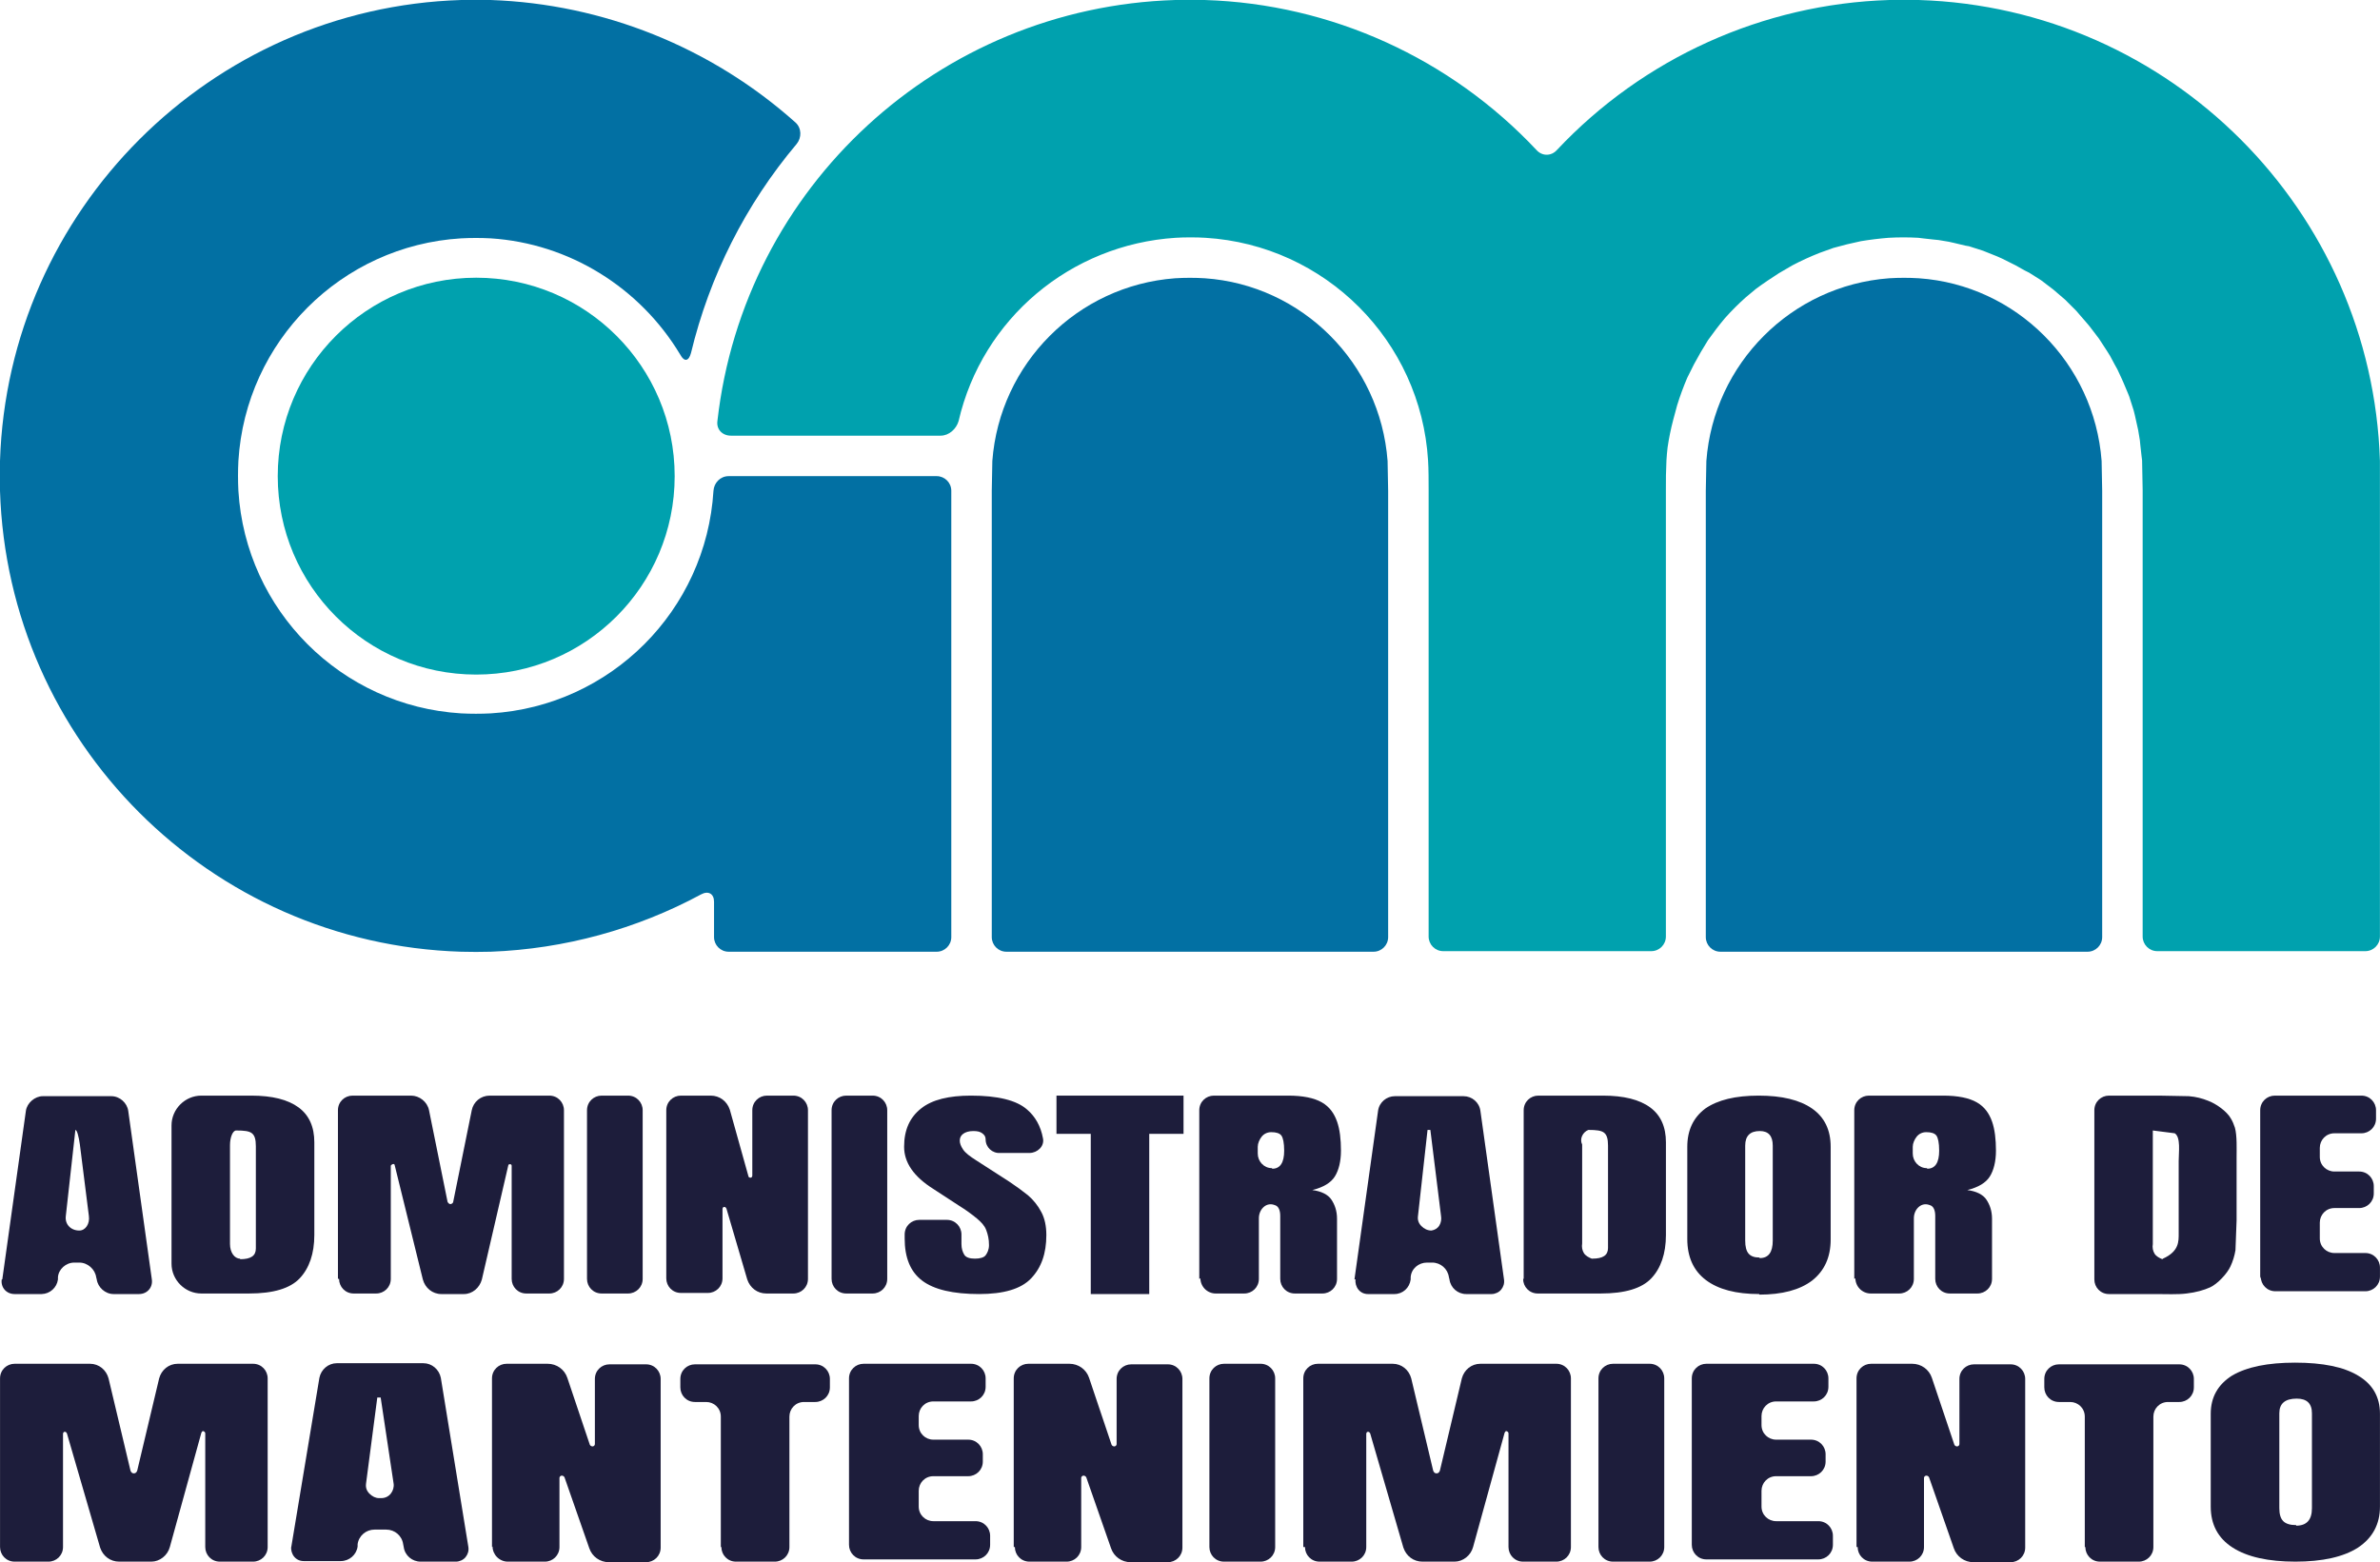
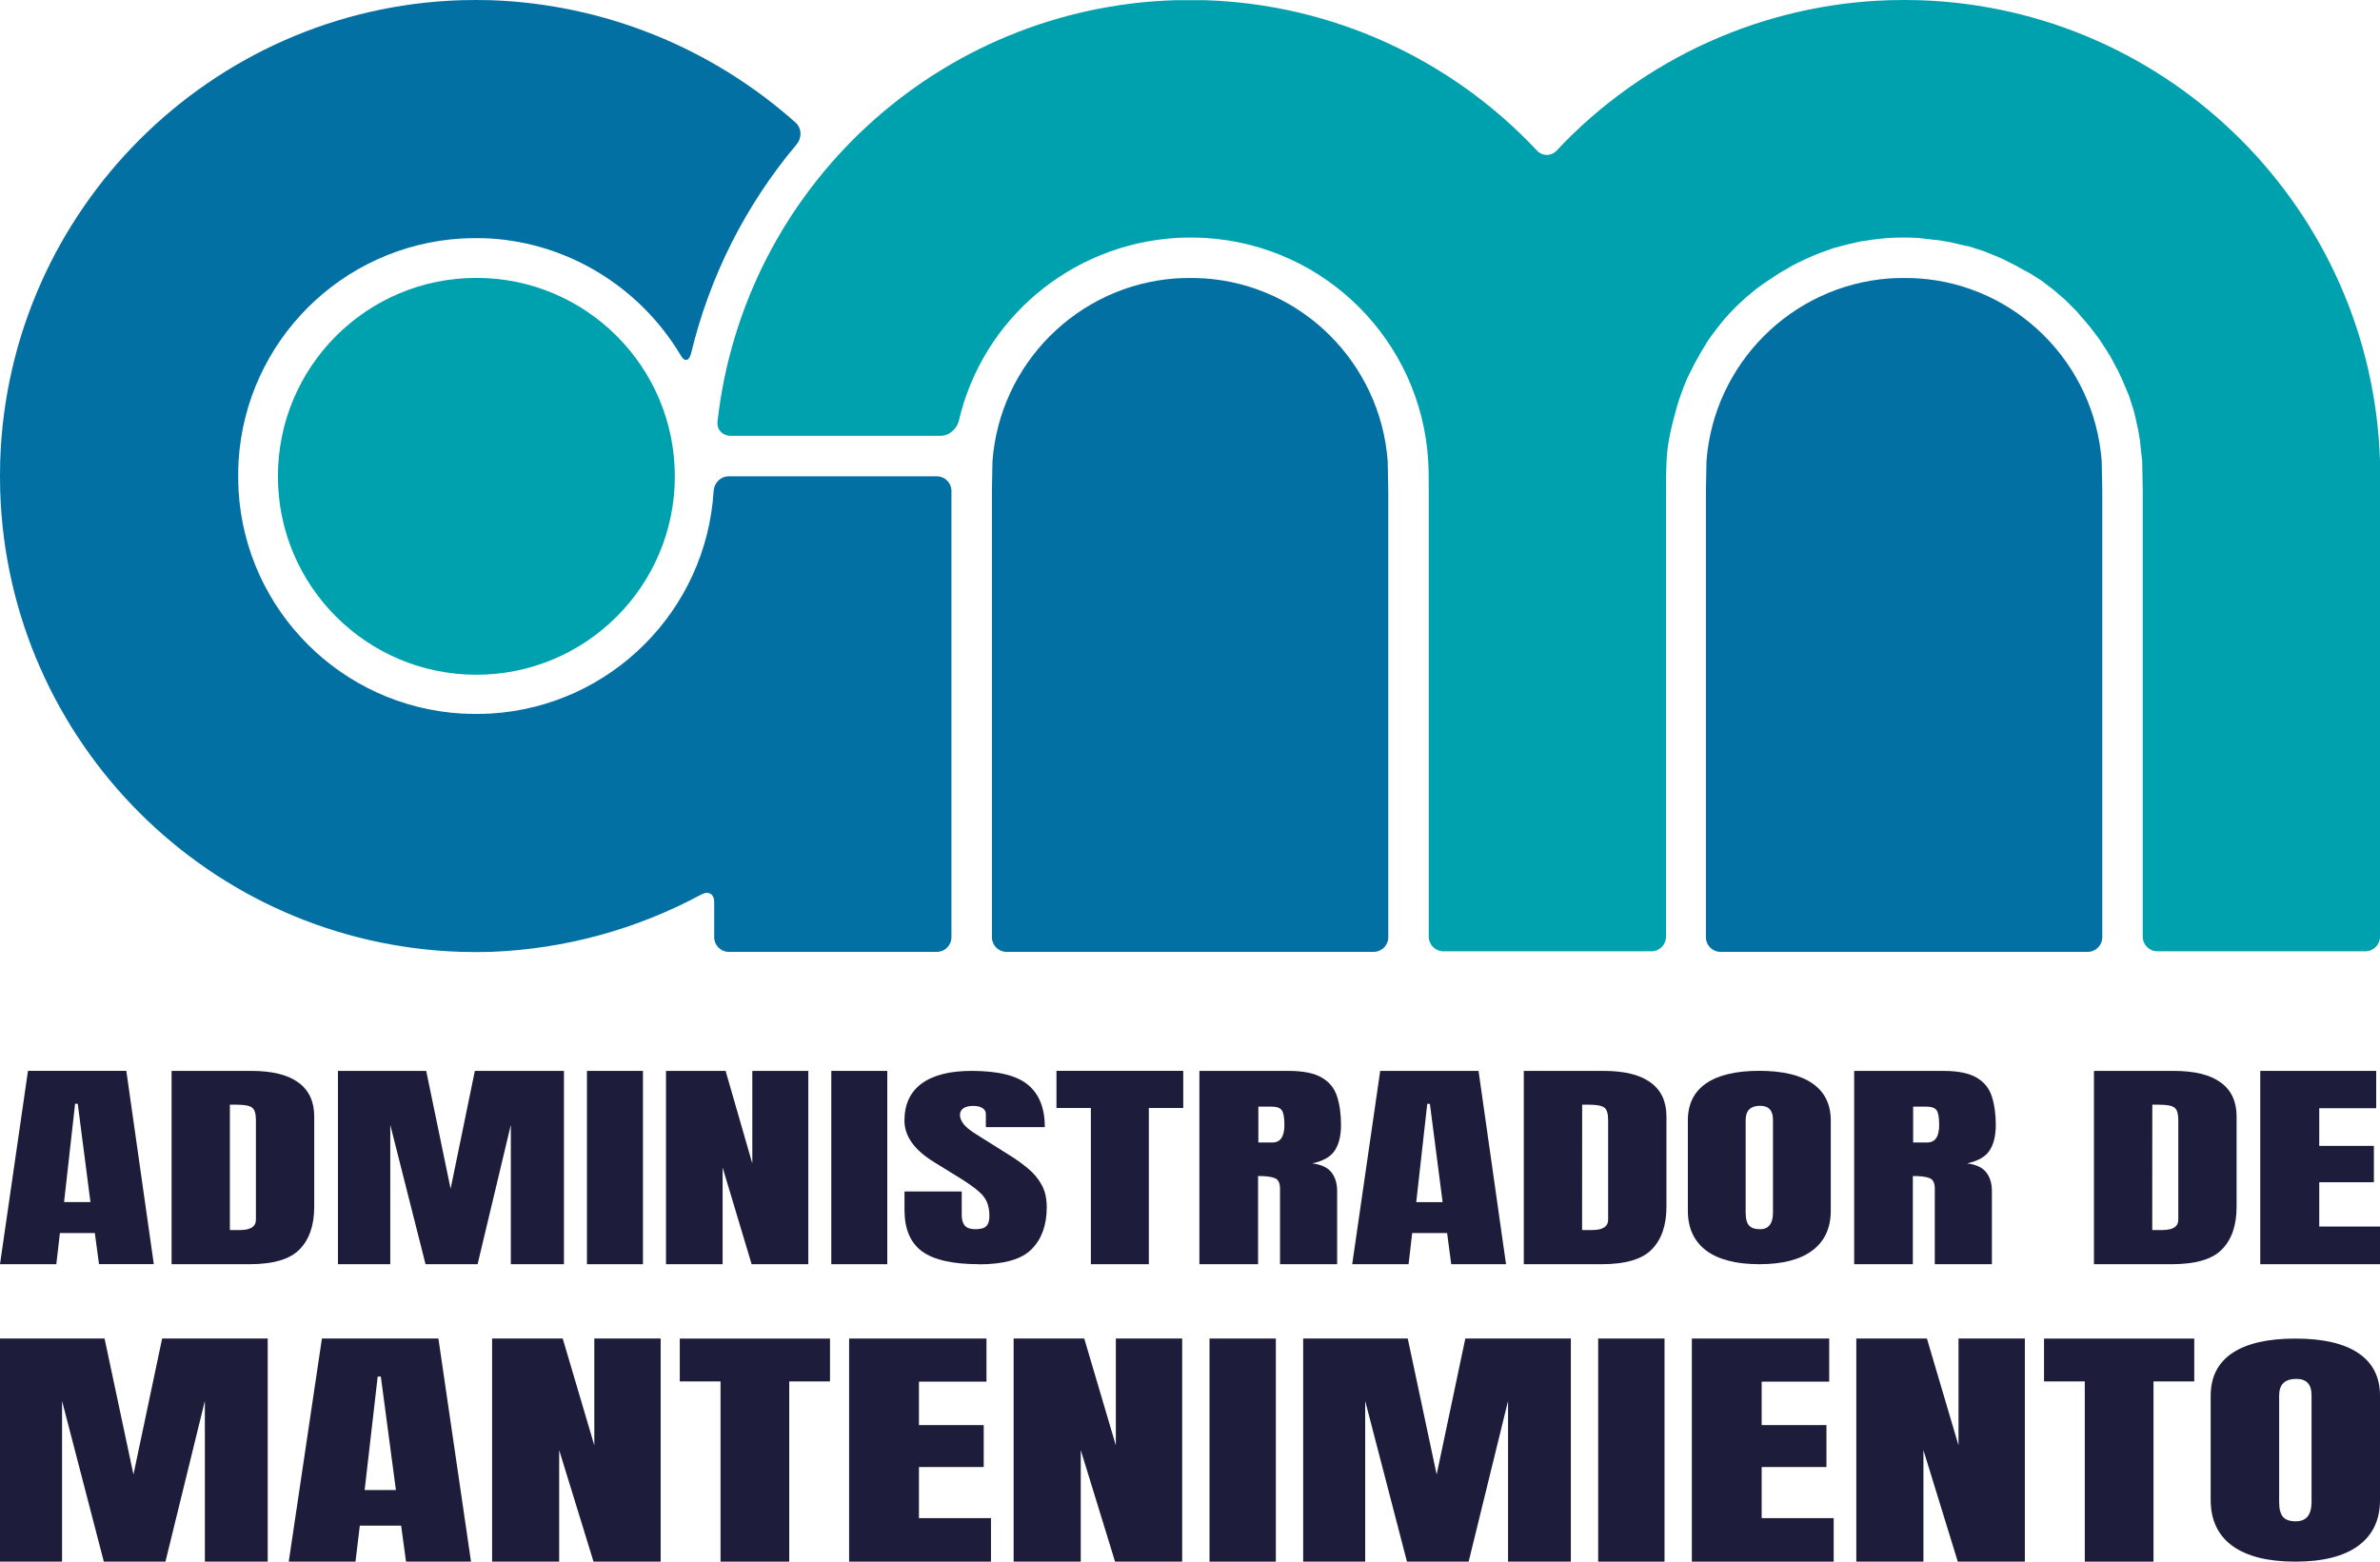
- <svg xmlns="http://www.w3.org/2000/svg" xmlns:xlink="http://www.w3.org/1999/xlink" width="160" height="105" viewBox="0 0 42.33 27.78">
-   <g fill="#1d1d3b">
-     <path d="M0 27.52v-3c0-.15.12-.26.26-.26H1.6c.16 0 .29.11.33.26l.39 1.64c.01.03.03.05.06.05s.05-.02.06-.05l.39-1.64c.04-.15.17-.26.33-.26H4.5c.15 0 .26.12.26.26v3c0 .15-.12.26-.26.26h-.59c-.15 0-.26-.12-.26-.26V25.5c0-.02-.01-.03-.03-.04s-.03.01-.04.03l-.56 2.03c-.04.15-.18.26-.33.26h-.57c-.16 0-.29-.1-.34-.25l-.59-2.03c-.01-.02-.02-.03-.04-.03s-.03.02-.03.04v2.01c0 .15-.12.26-.26.26h-.6c-.15 0-.26-.12-.26-.26zm5.18 0l.5-3.01c.03-.15.16-.26.31-.26h1.54c.15 0 .28.11.31.26l.49 3.01c.01.07-.01.13-.05.18s-.11.08-.17.08h-.63c-.15 0-.28-.11-.3-.26l-.01-.05c-.02-.15-.15-.26-.3-.26h-.21c-.15 0-.28.11-.3.26v.04c-.02.15-.15.26-.3.26H5.4c-.07 0-.13-.03-.17-.08s-.06-.12-.05-.18zm1.57-.87h.03c.07 0 .13-.03.17-.08s.06-.12.05-.18l-.23-1.53h-.06l-.2 1.53c-.01.07.01.13.06.18s.11.08.17.08zm2 .87v-3c0-.15.12-.26.26-.26h.73c.16 0 .3.1.35.25l.4 1.19c.01.02.03.03.05.03s.04-.02.04-.04v-1.16c0-.15.12-.26.26-.26h.65c.15 0 .26.12.26.26v3c0 .15-.12.26-.26.26h-.66c-.16 0-.3-.1-.35-.25l-.44-1.26c-.01-.02-.03-.03-.05-.03s-.04.02-.04.04v1.23c0 .15-.12.26-.26.26h-.66c-.07 0-.14-.03-.19-.08s-.08-.12-.08-.19z" />
-     <use xlink:href="#B" />
-     <use xlink:href="#C" />
-     <use xlink:href="#D" />
-     <use xlink:href="#E" />
-     <path d="M23.18 27.52v-3c0-.15.12-.26.26-.26h1.33c.16 0 .29.11.33.26l.39 1.64c.01.03.03.05.06.05s.05-.02.06-.05l.39-1.64c.04-.15.17-.26.33-.26h1.35c.15 0 .26.12.26.26v3c0 .15-.12.26-.26.26h-.59c-.15 0-.26-.12-.26-.26V25.5c0-.02-.01-.03-.03-.04s-.03.01-.04.03l-.56 2.03c-.04.15-.18.26-.33.26h-.57c-.16 0-.29-.1-.34-.25l-.59-2.03c-.01-.02-.02-.03-.04-.03s-.03.02-.03.04v2.01c0 .15-.12.26-.26.26h-.57c-.15 0-.26-.12-.26-.26z" />
-     <use xlink:href="#E" x="6.92" />
-     <use xlink:href="#C" x="14.99" />
-     <use xlink:href="#D" x="14.99" />
-     <use xlink:href="#B" x="24.26" />
-     <path d="M40.83 27.78q-.73 0-1.12-.25-.39-.25-.39-.73v-1.65q0-.44.38-.68.39-.23 1.12-.23.74 0 1.12.23.39.23.39.68v1.65q0 .47-.39.73-.39.25-1.12.25zm.01-.64q.28 0 .28-.31v-1.69q0-.26-.27-.26-.31 0-.31.26v1.69q0 .16.07.23.07.07.23.07zM.04 22.76l.42-3c.02-.14.16-.26.3-.26h1.22c.15 0 .28.12.3.26l.42 3c.02.14-.08.26-.23.26h-.45c-.15 0-.28-.12-.3-.26l-.01-.04c-.02-.14-.15-.26-.3-.26h-.09c-.15 0-.28.12-.29.26v.04a.3.3 0 0 1-.29.26H.26c-.15 0-.25-.12-.23-.26zm1.37-.87c.11 0 .19-.12.17-.26l-.16-1.27c-.02-.14-.05-.26-.08-.26l-.17 1.53c-.02.15.09.26.24.26zm1.64.6v-2.47c0-.29.24-.53.53-.53h.89c.37 0 .65.07.84.21s.28.35.28.62v1.65c0 .33-.09.59-.26.77s-.47.27-.9.27h-.85c-.29 0-.53-.24-.53-.53zm1.22-.09c.19 0 .28-.06.28-.19v-1.82c0-.12-.02-.19-.07-.23s-.14-.05-.28-.05c-.06 0-.11.12-.11.26v1.76c0 .15.08.26.18.26zm1.74.35v-3c0-.15.12-.26.26-.26h1.04c.15 0 .29.11.32.26l.33 1.63c.01.02.03.04.05.04s.05-.02.05-.04l.33-1.63c.03-.15.16-.26.32-.26h1.06c.15 0 .26.12.26.26v3c0 .15-.12.26-.26.26h-.41c-.15 0-.26-.12-.26-.26v-2.01c0-.02-.01-.03-.03-.03s-.03.01-.03.02l-.47 2.03c-.04.15-.17.26-.32.26h-.4c-.16 0-.29-.11-.33-.26l-.5-2.03c0-.02-.02-.03-.04-.02s-.03.02-.03.03v2.01c0 .15-.12.26-.26.26h-.4c-.15 0-.26-.12-.26-.26z" />
-     <use xlink:href="#F" />
-     <path d="M11.85 22.75v-3c0-.15.12-.26.26-.26h.53c.16 0 .29.1.34.25l.33 1.18c0 .02.02.03.04.03s.03-.02.03-.04v-1.16c0-.15.12-.26.26-.26h.47c.15 0 .26.12.26.26v3c0 .15-.12.26-.26.26h-.48c-.16 0-.29-.1-.34-.25l-.37-1.26c-.01-.02-.02-.03-.04-.03s-.03.02-.03.04v1.23c0 .15-.12.26-.26.26h-.48c-.15 0-.26-.12-.26-.26z" />
-     <use xlink:href="#F" x="4.35" />
-     <path d="M17.42 23.02c-.47 0-.81-.08-1.02-.24s-.31-.41-.31-.75v-.07c0-.15.12-.26.26-.26h.49c.15 0 .26.12.26.26v.17c0 .08.02.14.05.19s.1.07.19.07.16-.02.19-.06.06-.1.06-.18c0-.11-.02-.19-.05-.27s-.09-.14-.16-.2a2.8 2.8 0 0 0-.32-.23l-.46-.3c-.35-.22-.52-.47-.52-.75 0-.3.1-.52.3-.68s.5-.23.89-.23c.47 0 .81.08 1 .25.14.12.24.29.28.51.03.14-.1.26-.24.26h-.52c-.14.01-.26-.1-.26-.24 0-.05-.02-.08-.06-.11s-.09-.04-.16-.04c-.08 0-.14.02-.18.05s-.06.07-.06.12.02.1.06.16.12.12.23.19l.59.38c.12.08.23.16.33.24a1 1 0 0 1 .24.3c.06.11.09.25.09.41 0 .33-.09.58-.27.77s-.49.28-.93.28z" />
-     <path d="M19.4 23.02v-2.85h-.61v-.68h2.26v.68h-.61v2.85z" />
-     <use xlink:href="#G" />
-     <path d="M24.09 22.76l.42-3c.02-.15.15-.26.3-.26h1.22c.15 0 .28.11.3.26l.42 3c.01.07-.01.13-.05.18s-.11.08-.17.08h-.45a.3.3 0 0 1-.3-.26l-.01-.04a.3.3 0 0 0-.3-.26h-.09c-.15 0-.28.11-.29.26v.04c-.02.15-.14.26-.29.26h-.47c-.07 0-.13-.03-.17-.08s-.06-.12-.05-.18zm1.37-.87c.06-.01.11-.04.14-.09s.04-.11.03-.17l-.19-1.53h-.05l-.17 1.53c-.01.07.01.13.06.18s.11.08.18.08zm1.64.86v-3c0-.15.12-.26.26-.26h1.15c.37 0 .65.07.84.21s.28.35.28.62v1.65c0 .33-.09.59-.26.77s-.47.27-.9.27h-1.12c-.15 0-.26-.12-.26-.26zm1.22-.36c.19 0 .28-.06.28-.19v-1.82c0-.12-.02-.19-.07-.23s-.14-.05-.28-.05c-.1.04-.16.16-.11.26v1.76c-.01.06 0 .12.03.17s.09.08.14.1zm2.97.63q-.62 0-.95-.25-.33-.25-.33-.73V20.4q0-.44.32-.68.33-.23.95-.23.62 0 .95.23.33.23.33.68v1.65q0 .47-.33.73-.33.25-.94.25zm.01-.64q.23 0 .23-.31v-1.69q0-.26-.23-.26-.26 0-.26.26v1.69q0 .16.06.23.06.07.19.07z" />
-     <use xlink:href="#G" x="11.65" />
-     <path d="M37.25 22.75v-3c0-.15.12-.26.26-.26h.89l.53.01c.13.01.24.04.34.08.14.05.34.19.41.32.03.05.05.1.07.16.04.14.03.38.03.53v1.12l-.02.53a1.1 1.1 0 0 1-.09.29c-.06.13-.23.31-.36.37-.11.05-.25.09-.42.11-.15.02-.38.01-.53.01h-.85c-.15 0-.26-.12-.26-.26zm1.22-.36c.29-.13.28-.31.28-.45v-1.29c0-.15.04-.42-.07-.49l-.39-.05v2.02c-.01.06 0 .12.03.17s.09.08.14.1zm1.73.36v-3c0-.15.12-.26.26-.26H42c.15 0 .26.12.26.26v.15c0 .15-.12.26-.26.26h-.48c-.15 0-.26.12-.26.26v.16c0 .15.12.26.26.26h.44c.15 0 .26.12.26.26v.13c0 .15-.12.26-.26.26h-.44c-.15 0-.26.12-.26.26v.28c0 .15.12.26.26.26h.55c.15 0 .26.12.26.26v.16c0 .15-.12.26-.26.26h-1.6c-.15 0-.26-.12-.26-.26z" />
-   </g>
-   <g transform="matrix(1 0 0 1 -.0007 .0001)">
-     <g fill="#00a1ae" fill-rule="evenodd">
-       <circle cx="8.47" cy="8.47" r="3.53" paint-order="stroke fill markers" />
-       <path d="M20.9 0c-4.2.13-7.67 3.32-8.14 7.49-.02.15.09.26.24.26h3.73c.15 0 .28-.12.32-.26.42-1.82 1.99-3.14 3.86-3.26.15-.01.38-.01.53 0 2.13.13 3.83 1.83 3.96 3.96.01.15.01.38.01.53v6.8 1.14a.26.26 45 0 0 .26.26h3.7a.26.26 135 0 0 .26-.26v-.62-7.32a9 9 0 0 1 .01-.53 4.2 4.2 0 0 1 .02-.23 4.4 4.4 0 0 1 .1-.49l.07-.26a5 5 0 0 1 .18-.49l.12-.24a7 7 0 0 1 .25-.43 6 6 0 0 1 .3-.39 4.5 4.5 0 0 1 .37-.37c.06-.05.12-.1.18-.15.12-.09.3-.21.41-.28l.24-.14a4.9 4.9 0 0 1 .48-.22l.25-.09a6.9 6.9 0 0 1 .49-.12 6 6 0 0 1 .49-.06 4.7 4.7 0 0 1 .53 0l.08.01.18.02.1.01.18.03.09.02.21.05.06.01.25.08.05.02.2.08.09.04.16.08.08.04.16.09.08.04.19.12.03.02.21.16.07.06.14.12.07.07.13.13.06.07.13.15.05.06.16.21.02.03.13.2.05.08.08.15.05.09.07.15.04.09.08.19.02.05.08.25.02.08.04.18.02.09.03.18.01.1.02.18.01.08.01.53v6.79 1.15a.26.26 45 0 0 .26.26h3.7a.26.26 135 0 0 .26-.26V8.73 8.2C42.19 3.74 38.6.14 34.13 0a10.2 10.2 0 0 0-.53 0c-2.24.07-4.37 1.03-5.91 2.67-.1.11-.26.11-.36 0C25.8 1.04 23.68.07 21.43 0c-.15 0-.26 0-.26 0z" paint-order="stroke fill markers" />
-     </g>
-     <g fill="#0270a3">
-       <use xlink:href="#H" fill-rule="evenodd" paint-order="stroke fill markers" />
-       <use xlink:href="#H" x="12.7" fill-rule="evenodd" paint-order="stroke fill markers" />
-       <path d="M8.2 0C3.74.14.14 3.74 0 8.2a10.4 10.4 0 0 0 0 .53c.14 4.47 3.73 8.06 8.2 8.2a9.5 9.5 0 0 0 .53 0c1.31-.05 2.59-.4 3.74-1.02.13-.07.23-.01.23.13v.63a.26.26 45 0 0 .26.26h3.7a.26.26 135 0 0 .26-.26V8.73a.26.26 45 0 0-.26-.26h-3.7c-.15 0-.26.12-.27.26-.13 2.13-1.83 3.83-3.96 3.96a5.2 5.2 0 0 1-.53 0c-2.13-.13-3.83-1.83-3.96-3.96a5.2 5.2 0 0 1 0-.53c.13-2.13 1.83-3.83 3.96-3.96a5 5 0 0 1 .53 0c1.39.09 2.65.87 3.37 2.07.07.13.15.12.19-.03.33-1.37.97-2.64 1.88-3.72.09-.11.09-.28-.02-.38C12.65.84 10.73.07 8.73 0a10.3 10.3 0 0 0-.53 0z" fill-rule="evenodd" paint-order="stroke fill markers" />
-     </g>
-   </g>
-   <defs>
+ <svg xmlns="http://www.w3.org/2000/svg" xmlns:xlink="http://www.w3.org/1999/xlink" id="svg69" version="1.1" viewBox="0 0 42.33 27.78" height="105" width="160">
+   <defs id="defs67">
+     <color-profile name="Adobe-RGB--1998-" xlink:href="file:///C:/WINDOWS/system32/spool/drivers/color/AdobeRGB1998.icc" id="color-profile11982" />
    <path id="B" d="M12.82 27.52V25.2c0-.15-.12-.26-.26-.26h-.2c-.15 0-.26-.12-.26-.26v-.15c0-.15.12-.26.26-.26h2.14c.15 0 .26.12.26.26v.15c0 .15-.12.26-.26.26h-.2c-.15 0-.26.12-.26.26v2.32c0 .15-.12.26-.26.26h-.69c-.15 0-.26-.12-.26-.26z" />
    <path id="C" d="M15.1 27.52v-3c0-.15.12-.26.26-.26h1.91c.15 0 .26.12.26.26v.15c0 .15-.12.26-.26.26h-.67c-.15 0-.26.12-.26.26v.16c0 .15.12.26.26.26h.62c.15 0 .26.12.26.26v.13c0 .15-.12.26-.26.26h-.62c-.15 0-.26.12-.26.26v.28c0 .15.12.26.26.26h.75c.15 0 .26.12.26.26v.16c0 .15-.12.26-.26.26h-1.99c-.15 0-.26-.12-.26-.26z" />
    <path id="D" d="M18.03 27.52v-3c0-.15.12-.26.26-.26h.73c.16 0 .3.1.35.25l.4 1.19c.01.02.03.03.05.03s.04-.02.04-.04v-1.16c0-.15.12-.26.26-.26h.65c.15 0 .26.12.26.26v3c0 .15-.12.26-.26.26h-.66c-.16 0-.3-.1-.35-.25l-.44-1.26c-.01-.02-.03-.03-.05-.03s-.04.02-.04.04v1.23c0 .15-.12.26-.26.26h-.66c-.15 0-.26-.12-.26-.26z" />
    <path id="E" d="M21.51 27.52v-3c0-.15.12-.26.26-.26h.65c.15 0 .26.12.26.26v3c0 .15-.12.26-.26.26h-.65c-.15 0-.26-.12-.26-.26z" />
    <path id="F" d="M10.44 22.75v-3c0-.15.12-.26.26-.26h.47c.15 0 .26.12.26.26v3c0 .15-.12.26-.26.26h-.47c-.15 0-.26-.12-.26-.26z" />
    <path id="G" d="M21.33 22.75v-3c0-.15.12-.26.26-.26h1.32c.26 0 .46.04.6.12s.22.2.27.34.07.32.07.52c0 .19-.04.35-.11.46s-.2.19-.4.24c.16.02.28.08.34.17s.1.2.1.34v1.07c0 .15-.12.26-.26.26h-.49c-.15 0-.26-.12-.26-.26v-1.12c0-.1-.03-.17-.09-.19-.01 0-.02-.01-.03-.01-.14-.04-.26.09-.26.24v1.08c0 .15-.12.26-.26.26h-.51c-.07 0-.14-.03-.19-.08s-.08-.12-.08-.19zm1.3-1.96c.14 0 .21-.11.21-.32 0-.14-.02-.23-.05-.27s-.09-.06-.18-.06c-.07 0-.13.03-.17.08s-.07.12-.07.18v.12c0 .14.11.26.25.26z" />
    <path id="H" d="M20.9 4.95c-1.74.13-3.12 1.52-3.25 3.25l-.01.53v7.94a.26.26 45 0 0 .26.26h6.53a.26.26 135 0 0 .26-.26V8.73l-.01-.53c-.13-1.74-1.52-3.13-3.25-3.25a4.3 4.3 0 0 0-.53 0z" />
  </defs>
+   <g id="g10747">
+     <g id="g7086" transform="matrix(0.999954,0,0,0.999954,0.00336228,0.00334283)" style="stroke-width:1">
+       <g transform="translate(-7e-4,1e-4)" id="g58" style="stroke-width:1">
+         <g fill="#00a1ae" fill-rule="evenodd" id="g48" style="stroke-width:1">
+           <circle cx="8.47" cy="8.47" r="3.53" paint-order="stroke fill markers" id="circle44" style="stroke-width:1" />
+           <path d="M 20.9,0 C 16.7,0.13 13.23,3.32 12.76,7.49 12.74,7.64 12.85,7.75 13,7.75 h 3.73 c 0.15,0 0.28,-0.12 0.32,-0.26 0.42,-1.82 1.99,-3.14 3.86,-3.26 0.15,-0.01 0.38,-0.01 0.53,0 2.13,0.13 3.83,1.83 3.96,3.96 0.01,0.15 0.01,0.38 0.01,0.53 v 6.8 1.14 a 0.26,0.26 45 0 0 0.26,0.26 h 3.7 a 0.26,0.26 135 0 0 0.26,-0.26 V 16.04 8.72 a 9,9 0 0 1 0.01,-0.53 4.2,4.2 0 0 1 0.02,-0.23 4.4,4.4 0 0 1 0.1,-0.49 l 0.07,-0.26 a 5,5 0 0 1 0.18,-0.49 l 0.12,-0.24 a 7,7 0 0 1 0.25,-0.43 6,6 0 0 1 0.3,-0.39 4.5,4.5 0 0 1 0.37,-0.37 c 0.06,-0.05 0.12,-0.1 0.18,-0.15 0.12,-0.09 0.3,-0.21 0.41,-0.28 L 31.88,4.72 A 4.9,4.9 0 0 1 32.36,4.5 l 0.25,-0.09 a 6.9,6.9 0 0 1 0.49,-0.12 6,6 0 0 1 0.49,-0.06 4.7,4.7 0 0 1 0.53,0 l 0.08,0.01 0.18,0.02 0.1,0.01 0.18,0.03 0.09,0.02 0.21,0.05 0.06,0.01 0.25,0.08 0.05,0.02 0.2,0.08 0.09,0.04 0.16,0.08 0.08,0.04 0.16,0.09 0.08,0.04 0.19,0.12 0.03,0.02 0.21,0.16 0.07,0.06 0.14,0.12 0.07,0.07 0.13,0.13 0.06,0.07 0.13,0.15 0.05,0.06 0.16,0.21 0.02,0.03 0.13,0.2 0.05,0.08 0.08,0.15 0.05,0.09 0.07,0.15 0.04,0.09 0.08,0.19 0.02,0.05 0.08,0.25 0.02,0.08 0.04,0.18 0.02,0.09 0.03,0.18 0.01,0.1 0.02,0.18 0.01,0.08 0.01,0.53 v 6.79 1.15 a 0.26,0.26 45 0 0 0.26,0.26 h 3.7 a 0.26,0.26 135 0 0 0.26,-0.26 V 8.73 8.2 C 42.19,3.74 38.6,0.14 34.13,0 A 10.2,10.2 0 0 0 33.6,0 c -2.24,0.07 -4.37,1.03 -5.91,2.67 -0.1,0.11 -0.26,0.11 -0.36,0 C 25.8,1.04 23.68,0.07 21.43,0 21.28,0 21.17,0 21.17,0 Z" paint-order="stroke fill markers" id="path46" style="stroke-width:1" />
+         </g>
+         <g fill="#0270a3" id="g56" style="stroke-width:1">
+           <use xlink:href="#H" fill-rule="evenodd" paint-order="stroke fill markers" id="use50" x="0" y="0" width="100%" height="100%" style="stroke-width:1" />
+           <use xlink:href="#H" x="12.7" fill-rule="evenodd" paint-order="stroke fill markers" id="use52" y="0" width="100%" height="100%" style="stroke-width:1" />
+           <path d="M 8.2,0 C 3.74,0.14 0.14,3.74 0,8.2 a 10.4,10.4 0 0 0 0,0.53 c 0.14,4.47 3.73,8.06 8.2,8.2 a 9.5,9.5 0 0 0 0.53,0 c 1.31,-0.05 2.59,-0.4 3.74,-1.02 0.13,-0.07 0.23,-0.01 0.23,0.13 v 0.63 a 0.26,0.26 45 0 0 0.26,0.26 h 3.7 a 0.26,0.26 135 0 0 0.26,-0.26 V 8.73 A 0.26,0.26 45 0 0 16.66,8.47 h -3.7 c -0.15,0 -0.26,0.12 -0.27,0.26 -0.13,2.13 -1.83,3.83 -3.96,3.96 a 5.2,5.2 0 0 1 -0.53,0 C 6.07,12.56 4.37,10.86 4.24,8.73 a 5.2,5.2 0 0 1 0,-0.53 C 4.37,6.07 6.07,4.37 8.2,4.24 a 5,5 0 0 1 0.53,0 c 1.39,0.09 2.65,0.87 3.37,2.07 0.07,0.13 0.15,0.12 0.19,-0.03 C 12.62,4.91 13.26,3.64 14.17,2.56 14.26,2.45 14.26,2.28 14.15,2.18 12.65,0.84 10.73,0.07 8.73,0 A 10.3,10.3 0 0 0 8.2,0 Z" fill-rule="evenodd" paint-order="stroke fill markers" id="path54" style="stroke-width:1" />
+         </g>
+       </g>
+     </g>
+     <g id="g10703" transform="translate(0,-0.00334297)">
+       <g id="g15923" style="fill:#1d1d3b;fill-opacity:1" transform="translate(0,0.00334283)">
+         <path d="M -7.2195e-4,22.489 0.497,19.049 H 2.246 l 0.489,3.439 H 1.76 L 1.686,21.934 H 1.065 l -0.064,0.555 z M 1.139,21.384 h 0.469 L 1.382,19.635 h -0.047 z" id="path7136" style="font-size:4.813px;line-height:1.25;font-family:Anton;-inkscape-font-specification:Anton;letter-spacing:0px;word-spacing:0px;fill:#1d1d3b;fill-opacity:1;stroke-width:0.265" />
+         <path d="m 3.051,22.489 v -3.439 h 1.418 q 0.557,0 0.838,0.207 0.281,0.205 0.281,0.602 v 1.61 q 0,0.489 -0.258,0.754 -0.255,0.266 -0.896,0.266 z m 1.037,-0.608 h 0.179 q 0.284,0 0.284,-0.184 V 19.923 q 0,-0.172 -0.07,-0.221 -0.067,-0.051 -0.278,-0.051 H 4.088 Z" id="path7138" style="font-size:4.813px;line-height:1.25;font-family:Anton;-inkscape-font-specification:Anton;letter-spacing:0px;word-spacing:0px;fill:#1d1d3b;fill-opacity:1;stroke-width:0.265" />
+         <path d="m 6.01,22.489 v -3.439 h 1.57 l 0.434,2.097 0.431,-2.097 h 1.585 v 3.439 H 9.085 V 20.011 L 8.494,22.489 H 7.568 L 6.941,20.011 v 2.478 z" id="path7140" style="font-size:4.813px;line-height:1.25;font-family:Anton;-inkscape-font-specification:Anton;letter-spacing:0px;word-spacing:0px;fill:#1d1d3b;fill-opacity:1;stroke-width:0.265" />
+         <path d="m 10.439,22.489 v -3.439 h 0.996 v 3.439 z" id="path7142" style="font-size:4.813px;line-height:1.25;font-family:Anton;-inkscape-font-specification:Anton;letter-spacing:0px;word-spacing:0px;fill:#1d1d3b;fill-opacity:1;stroke-width:0.265" />
+         <path d="m 11.845,22.489 v -3.439 h 1.06 l 0.475,1.647 v -1.647 h 0.996 v 3.439 H 13.368 l -0.516,-1.72 v 1.72 z" id="path7144" style="font-size:4.813px;line-height:1.25;font-family:Anton;-inkscape-font-specification:Anton;letter-spacing:0px;word-spacing:0px;fill:#1d1d3b;fill-opacity:1;stroke-width:0.265" />
+         <path d="m 14.785,22.489 v -3.439 h 0.996 v 3.439 z" id="path7146" style="font-size:4.813px;line-height:1.25;font-family:Anton;-inkscape-font-specification:Anton;letter-spacing:0px;word-spacing:0px;fill:#1d1d3b;fill-opacity:1;stroke-width:0.265" />
+         <path d="m 17.416,22.489 q -0.706,0 -1.019,-0.23 -0.31,-0.23 -0.31,-0.733 V 21.195 H 17.105 V 21.617 q 0,0.117 0.053,0.184 0.056,0.065 0.19,0.065 0.141,0 0.193,-0.054 0.056,-0.054 0.056,-0.177 0,-0.155 -0.047,-0.259 -0.047,-0.106 -0.164,-0.2 -0.114,-0.096 -0.319,-0.223 L 16.604,20.667 q -0.518,-0.321 -0.518,-0.733 0,-0.432 0.305,-0.658 0.308,-0.226 0.888,-0.226 0.709,0 1.005,0.248 0.299,0.248 0.299,0.752 h -1.049 v -0.232 q 0,-0.069 -0.062,-0.107 -0.059,-0.038 -0.161,-0.038 -0.123,0 -0.182,0.046 -0.056,0.044 -0.056,0.115 0,0.071 0.059,0.154 0.059,0.083 0.231,0.19 l 0.595,0.374 q 0.179,0.111 0.328,0.236 0.149,0.123 0.24,0.288 0.091,0.163 0.091,0.399 0,0.476 -0.269,0.747 -0.267,0.269 -0.931,0.269 z" id="path7148" style="font-size:4.813px;line-height:1.25;font-family:Anton;-inkscape-font-specification:Anton;letter-spacing:0px;word-spacing:0px;fill:#1d1d3b;fill-opacity:1;stroke-width:0.265" />
+         <path d="M 19.402,22.489 V 19.71 h -0.612 v -0.661 h 2.255 v 0.661 h -0.612 v 2.779 z" id="path7150" style="font-size:4.813px;line-height:1.25;font-family:Anton;-inkscape-font-specification:Anton;letter-spacing:0px;word-spacing:0px;fill:#1d1d3b;fill-opacity:1;stroke-width:0.265" />
+         <path d="m 21.332,22.489 v -3.439 h 1.582 q 0.395,0 0.598,0.121 0.202,0.119 0.269,0.336 0.07,0.215 0.07,0.506 0,0.281 -0.108,0.449 -0.105,0.168 -0.401,0.233 0.243,0.033 0.34,0.162 0.1,0.127 0.1,0.33 v 1.302 h -1.016 v -1.346 q 0,-0.15 -0.094,-0.186 -0.091,-0.037 -0.296,-0.037 v 1.569 z m 1.049,-2.165 h 0.249 q 0.214,0 0.214,-0.311 0,-0.201 -0.047,-0.264 -0.047,-0.063 -0.176,-0.063 h -0.24 z" id="path7152" style="font-size:4.813px;line-height:1.25;font-family:Anton;-inkscape-font-specification:Anton;letter-spacing:0px;word-spacing:0px;fill:#1d1d3b;fill-opacity:1;stroke-width:0.265" />
+         <path d="m 24.05,22.489 0.498,-3.439 h 1.749 l 0.489,3.439 h -0.975 l -0.073,-0.555 h -0.621 l -0.064,0.555 z m 1.139,-1.104 h 0.469 l -0.226,-1.749 h -0.047 z" id="path7154" style="font-size:4.813px;line-height:1.25;font-family:Anton;-inkscape-font-specification:Anton;letter-spacing:0px;word-spacing:0px;fill:#1d1d3b;fill-opacity:1;stroke-width:0.265" />
+         <path d="m 27.102,22.489 v -3.439 h 1.418 q 0.557,0 0.838,0.207 0.281,0.205 0.281,0.602 v 1.61 q 0,0.489 -0.258,0.754 -0.255,0.266 -0.896,0.266 z m 1.037,-0.608 h 0.179 q 0.284,0 0.284,-0.184 V 19.923 q 0,-0.172 -0.07,-0.221 -0.067,-0.051 -0.278,-0.051 h -0.114 z" id="path7156" style="font-size:4.813px;line-height:1.25;font-family:Anton;-inkscape-font-specification:Anton;letter-spacing:0px;word-spacing:0px;fill:#1d1d3b;fill-opacity:1;stroke-width:0.265" />
+         <path d="m 31.291,22.489 q -0.618,0 -0.946,-0.244 -0.325,-0.246 -0.325,-0.708 v -1.605 q 0,-0.434 0.322,-0.658 0.325,-0.225 0.949,-0.225 0.624,0 0.946,0.225 0.325,0.225 0.325,0.658 v 1.605 q 0,0.463 -0.328,0.708 -0.325,0.244 -0.943,0.244 z m 0.009,-0.622 q 0.234,0 0.234,-0.297 v -1.649 q 0,-0.25 -0.228,-0.25 -0.258,0 -0.258,0.255 v 1.647 q 0,0.157 0.059,0.226 0.059,0.067 0.193,0.067 z" id="path7158" style="font-size:4.813px;line-height:1.25;font-family:Anton;-inkscape-font-specification:Anton;letter-spacing:0px;word-spacing:0px;fill:#1d1d3b;fill-opacity:1;stroke-width:0.265" />
+         <path d="m 32.978,22.489 v -3.439 h 1.582 q 0.395,0 0.598,0.121 0.202,0.119 0.269,0.336 0.07,0.215 0.07,0.506 0,0.281 -0.108,0.449 -0.105,0.168 -0.401,0.233 0.243,0.033 0.34,0.162 0.1,0.127 0.1,0.33 v 1.302 h -1.016 v -1.346 q 0,-0.15 -0.094,-0.186 -0.091,-0.037 -0.296,-0.037 v 1.569 z m 1.049,-2.165 h 0.249 q 0.214,0 0.214,-0.311 0,-0.201 -0.047,-0.264 -0.047,-0.063 -0.176,-0.063 h -0.24 z" id="path7160" style="font-size:4.813px;line-height:1.25;font-family:Anton;-inkscape-font-specification:Anton;letter-spacing:0px;word-spacing:0px;fill:#1d1d3b;fill-opacity:1;stroke-width:0.265" />
+       </g>
+       <g id="g15927" style="fill:#1d1d3b;fill-opacity:1" transform="translate(0,0.00334283)">
+         <path d="m 37.243,22.489 v -3.439 h 1.418 q 0.557,0 0.838,0.207 0.281,0.205 0.281,0.602 v 1.61 q 0,0.489 -0.258,0.754 -0.255,0.266 -0.896,0.266 z m 1.037,-0.608 h 0.179 q 0.284,0 0.284,-0.184 V 19.923 q 0,-0.172 -0.07,-0.221 -0.067,-0.051 -0.278,-0.051 h -0.114 z" id="path7162" style="font-size:4.813px;line-height:1.25;font-family:Anton;-inkscape-font-specification:Anton;letter-spacing:0px;word-spacing:0px;fill:#1d1d3b;fill-opacity:1;stroke-width:0.265" />
+         <path d="m 40.201,22.489 v -3.439 h 2.062 v 0.664 h -1.013 v 0.67 h 0.972 v 0.647 h -0.972 v 0.788 h 1.081 v 0.67 z" id="path7164" style="font-size:4.813px;line-height:1.25;font-family:Anton;-inkscape-font-specification:Anton;letter-spacing:0px;word-spacing:0px;fill:#1d1d3b;fill-opacity:1;stroke-width:0.265" />
+       </g>
+       <g id="g15943" style="fill:#1d1d3b;fill-opacity:1" transform="translate(0,0.00334283)">
+         <g id="g15653" style="fill:#1d1d3b;fill-opacity:1">
+           <path d="M -7.1429e-4,27.78 V 23.811 H 1.859 l 0.514,2.419 0.51,-2.419 H 4.761 V 27.78 H 3.643 V 24.921 L 2.942,27.78 H 1.846 L 1.103,24.921 V 27.78 Z" style="font-size:5.644px;line-height:1.25;font-family:Anton;-inkscape-font-specification:Anton;letter-spacing:0px;word-spacing:0px;fill:#1d1d3b;fill-opacity:1;stroke-width:0.265" id="path7166" />
+           <path d="M 5.135,27.78 5.725,23.811 H 7.797 L 8.377,27.78 H 7.221 L 7.134,27.14 H 6.399 L 6.322,27.78 Z M 6.485,26.506 H 7.041 L 6.773,24.488 h -0.056 z" style="font-size:5.644px;line-height:1.25;font-family:Anton;-inkscape-font-specification:Anton;letter-spacing:0px;word-spacing:0px;fill:#1d1d3b;fill-opacity:1;stroke-width:0.265" id="path7168" />
+           <path d="m 8.752,27.78 v -3.969 h 1.256 l 0.562,1.901 v -1.901 h 1.18 V 27.78 H 10.556 L 9.945,25.796 V 27.78 Z" style="font-size:5.644px;line-height:1.25;font-family:Anton;-inkscape-font-specification:Anton;letter-spacing:0px;word-spacing:0px;fill:#1d1d3b;fill-opacity:1;stroke-width:0.265" id="path7170" />
+           <path d="m 12.815,27.78 v -3.206 h -0.725 v -0.762 h 2.672 v 0.762 H 14.037 V 27.78 Z" style="font-size:5.644px;line-height:1.25;font-family:Anton;-inkscape-font-specification:Anton;letter-spacing:0px;word-spacing:0px;fill:#1d1d3b;fill-opacity:1;stroke-width:0.265" id="path7172" />
+           <path d="m 15.102,27.78 v -3.969 h 2.443 v 0.767 h -1.201 v 0.773 h 1.152 v 0.746 h -1.152 v 0.909 h 1.281 V 27.78 Z" style="font-size:5.644px;line-height:1.25;font-family:Anton;-inkscape-font-specification:Anton;letter-spacing:0px;word-spacing:0px;fill:#1d1d3b;fill-opacity:1;stroke-width:0.265" id="path7174" />
+           <path d="m 18.028,27.78 v -3.969 h 1.256 l 0.562,1.901 v -1.901 h 1.18 V 27.78 H 19.832 L 19.222,25.796 V 27.78 Z" style="font-size:5.644px;line-height:1.25;font-family:Anton;-inkscape-font-specification:Anton;letter-spacing:0px;word-spacing:0px;fill:#1d1d3b;fill-opacity:1;stroke-width:0.265" id="path7176" />
+           <path d="m 21.512,27.78 v -3.969 h 1.18 V 27.78 Z" style="font-size:5.644px;line-height:1.25;font-family:Anton;-inkscape-font-specification:Anton;letter-spacing:0px;word-spacing:0px;fill:#1d1d3b;fill-opacity:1;stroke-width:0.265" id="path7178" />
+           <path d="m 23.178,27.78 v -3.969 h 1.86 l 0.514,2.419 0.51,-2.419 h 1.877 V 27.78 H 26.822 V 24.921 L 26.121,27.78 H 25.024 L 24.281,24.921 V 27.78 Z" style="font-size:5.644px;line-height:1.25;font-family:Anton;-inkscape-font-specification:Anton;letter-spacing:0px;word-spacing:0px;fill:#1d1d3b;fill-opacity:1;stroke-width:0.265" id="path7180" />
+           <path d="m 28.425,27.78 v -3.969 h 1.18 V 27.78 Z" style="font-size:5.644px;line-height:1.25;font-family:Anton;-inkscape-font-specification:Anton;letter-spacing:0px;word-spacing:0px;fill:#1d1d3b;fill-opacity:1;stroke-width:0.265" id="path7182" />
+           <path d="m 30.091,27.78 v -3.969 h 2.443 v 0.767 h -1.201 v 0.773 h 1.152 v 0.746 h -1.152 v 0.909 h 1.281 V 27.78 Z" style="font-size:5.644px;line-height:1.25;font-family:Anton;-inkscape-font-specification:Anton;letter-spacing:0px;word-spacing:0px;fill:#1d1d3b;fill-opacity:1;stroke-width:0.265" id="path7184" />
+           <path d="m 33.016,27.78 v -3.969 h 1.256 l 0.562,1.901 v -1.901 h 1.18 V 27.78 H 34.821 L 34.21,25.796 V 27.78 Z" style="font-size:5.644px;line-height:1.25;font-family:Anton;-inkscape-font-specification:Anton;letter-spacing:0px;word-spacing:0px;fill:#1d1d3b;fill-opacity:1;stroke-width:0.265" id="path7186" />
+           <path d="m 37.08,27.78 v -3.206 h -0.725 v -0.762 h 2.672 v 0.762 H 38.302 V 27.78 Z" style="font-size:5.644px;line-height:1.25;font-family:Anton;-inkscape-font-specification:Anton;letter-spacing:0px;word-spacing:0px;fill:#1d1d3b;fill-opacity:1;stroke-width:0.265" id="path7188" />
+           <path d="m 40.825,27.78 q -0.732,0 -1.121,-0.281 -0.385,-0.283 -0.385,-0.817 v -1.851 q 0,-0.501 0.382,-0.76 0.385,-0.259 1.124,-0.259 0.739,0 1.121,0.259 0.385,0.259 0.385,0.76 v 1.851 q 0,0.534 -0.389,0.817 Q 41.557,27.78 40.825,27.78 Z m 0.01,-0.718 q 0.278,0 0.278,-0.343 v -1.902 q 0,-0.288 -0.271,-0.288 -0.305,0 -0.305,0.295 v 1.9 q 0,0.182 0.069,0.261 0.069,0.078 0.229,0.078 z" style="font-size:5.644px;line-height:1.25;font-family:Anton;-inkscape-font-specification:Anton;letter-spacing:0px;word-spacing:0px;fill:#1d1d3b;fill-opacity:1;stroke-width:0.265" id="path7190" />
+         </g>
+       </g>
+     </g>
+   </g>
</svg>
